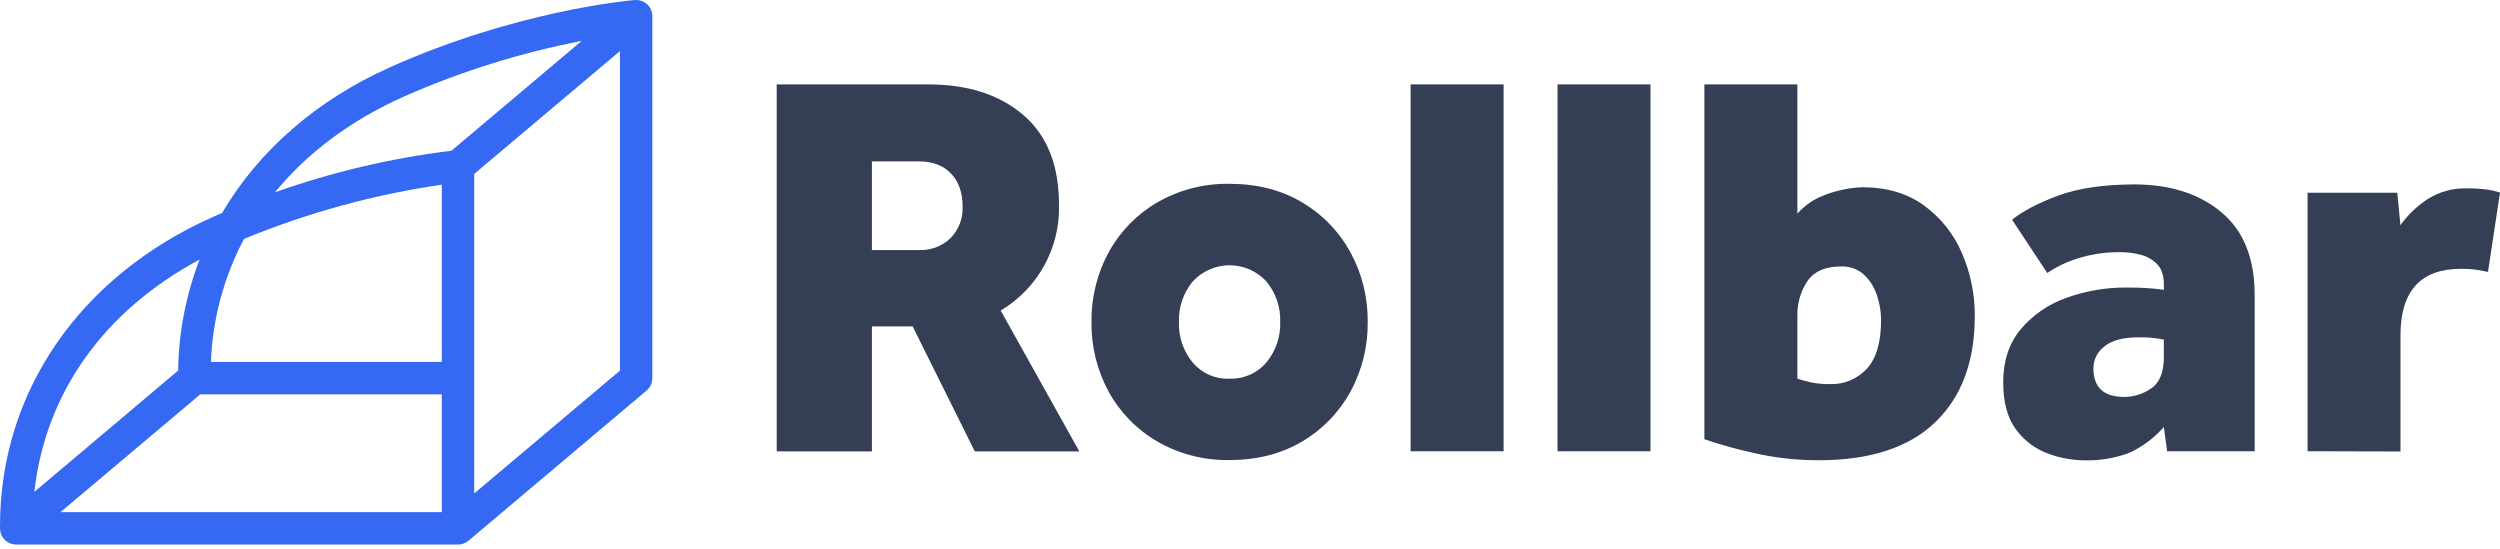
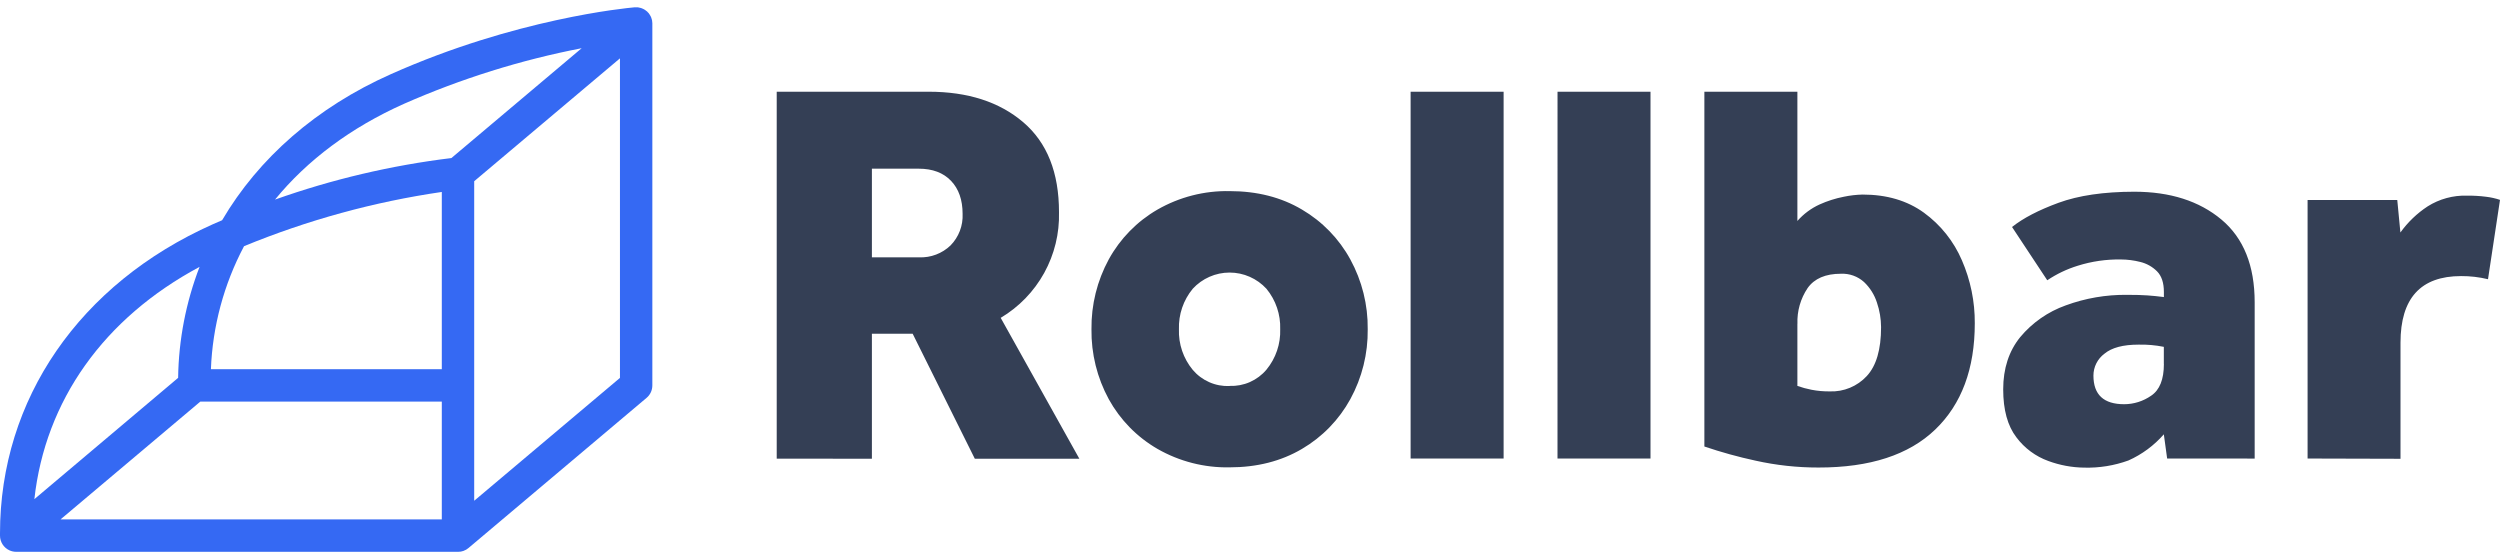
- <svg xmlns="http://www.w3.org/2000/svg" width="123" height="27" viewBox="0 0 123 27" fill="none">
-   <path fill-rule="evenodd" clip-rule="evenodd" d="M32.096 0.797C32.096 0.745 32.091 0.694 32.081 0.643C32.081 0.628 32.073 0.614 32.069 0.598C32.064 0.583 32.049 0.529 32.036 0.495L32.014 0.446C31.999 0.417 31.983 0.388 31.964 0.362C31.953 0.345 31.943 0.328 31.93 0.311L31.909 0.282C31.897 0.268 31.883 0.257 31.87 0.245L31.84 0.208L31.815 0.191C31.793 0.172 31.769 0.154 31.744 0.137L31.684 0.099C31.658 0.085 31.631 0.072 31.603 0.062L31.538 0.036C31.509 0.026 31.478 0.022 31.449 0.016L31.383 0.002C31.347 -0.001 31.31 -0.001 31.274 0.002H31.212C30.8 0.039 25.356 0.558 19.236 3.288C15.562 4.922 12.717 7.431 10.927 10.477L10.466 10.677C3.915 13.601 0 19.286 0 25.883V25.994C0 26.146 0.044 26.295 0.125 26.423C0.207 26.551 0.324 26.653 0.461 26.717C0.567 26.765 0.682 26.79 0.798 26.791H22.547C22.589 26.791 22.631 26.787 22.673 26.78L22.728 26.766C22.754 26.758 22.78 26.754 22.807 26.744C22.833 26.735 22.845 26.726 22.865 26.717C22.885 26.708 22.911 26.698 22.933 26.686C22.973 26.662 23.012 26.635 23.048 26.605L31.812 19.215C31.902 19.14 31.974 19.046 32.022 18.939C32.071 18.833 32.096 18.717 32.095 18.6V0.797H32.096ZM24.172 23.569L23.331 24.278V8.557L30.502 2.513V18.234L24.172 23.569ZM9.854 19.401H21.736V25.196H2.978L9.854 19.401ZM19.884 4.745C22.684 3.512 25.614 2.595 28.619 2.013L22.209 7.417C19.25 7.778 16.34 8.464 13.53 9.461C15.117 7.523 17.258 5.917 19.884 4.745ZM12.007 11.753C15.128 10.468 18.396 9.572 21.736 9.086V17.807H10.377C10.459 15.692 11.016 13.623 12.007 11.753ZM9.819 12.771C9.147 14.514 8.79 16.363 8.764 18.231L1.691 24.2C2.226 19.35 5.106 15.294 9.819 12.771Z" fill="#3569F3" />
-   <path fill-rule="evenodd" clip-rule="evenodd" d="M38.214 22.207V4.153H45.687C47.618 4.153 49.17 4.654 50.344 5.656C51.518 6.657 52.104 8.133 52.103 10.082C52.13 11.125 51.879 12.157 51.374 13.07C50.87 13.984 50.131 14.746 49.234 15.279L53.104 22.21H47.961L44.903 16.06H42.898V22.21L38.214 22.207ZM42.898 12.302H45.226C45.508 12.313 45.789 12.267 46.054 12.167C46.318 12.067 46.559 11.915 46.763 11.72C46.965 11.515 47.121 11.272 47.224 11.004C47.327 10.736 47.373 10.45 47.36 10.164C47.36 9.478 47.17 8.936 46.791 8.538C46.412 8.141 45.883 7.941 45.204 7.94H42.898V12.302ZM53.701 15.839C53.685 14.639 53.979 13.455 54.552 12.401C55.113 11.381 55.942 10.534 56.95 9.951C58.028 9.334 59.253 9.02 60.495 9.044C61.849 9.044 63.036 9.347 64.056 9.951C65.058 10.539 65.881 11.388 66.438 12.407C67.012 13.459 67.306 14.641 67.291 15.839C67.307 17.039 67.013 18.223 66.438 19.277C65.88 20.294 65.057 21.141 64.056 21.728C63.031 22.332 61.844 22.635 60.495 22.635C59.253 22.659 58.028 22.345 56.95 21.728C55.943 21.146 55.114 20.301 54.552 19.283C53.977 18.227 53.684 17.041 53.701 15.839ZM60.495 18.628C60.838 18.642 61.18 18.577 61.495 18.438C61.809 18.3 62.088 18.091 62.309 17.828C62.77 17.27 63.01 16.562 62.986 15.839C63.01 15.115 62.769 14.408 62.309 13.849C62.079 13.598 61.799 13.397 61.486 13.26C61.174 13.122 60.837 13.051 60.496 13.051C60.155 13.051 59.817 13.122 59.505 13.26C59.193 13.397 58.913 13.598 58.682 13.849C58.221 14.407 57.98 15.115 58.004 15.839C57.977 16.566 58.219 17.277 58.682 17.838C58.904 18.1 59.182 18.308 59.496 18.446C59.811 18.584 60.152 18.648 60.495 18.634V18.628ZM69.402 22.201H73.978V4.153H69.402V22.201ZM76.629 22.201H81.204V4.153H76.63L76.629 22.201ZM83.855 21.605V4.153H88.431V10.513C88.735 10.167 89.108 9.89 89.527 9.699C89.907 9.528 90.306 9.401 90.716 9.321C91.019 9.257 91.328 9.221 91.638 9.213C92.828 9.213 93.835 9.511 94.657 10.105C95.479 10.703 96.124 11.512 96.525 12.447C96.95 13.425 97.167 14.481 97.16 15.548C97.16 17.786 96.51 19.528 95.212 20.776C93.913 22.023 92 22.646 89.472 22.644C88.429 22.646 87.39 22.532 86.372 22.306C85.522 22.122 84.682 21.89 83.858 21.611L83.855 21.605ZM88.431 15.568V18.628C88.656 18.707 88.887 18.771 89.121 18.817C89.42 18.875 89.724 18.902 90.028 18.898C90.368 18.911 90.705 18.85 91.019 18.72C91.332 18.59 91.614 18.394 91.844 18.145C92.315 17.639 92.55 16.836 92.549 15.736C92.546 15.326 92.478 14.918 92.346 14.53C92.222 14.144 92.004 13.795 91.709 13.515C91.398 13.236 90.99 13.091 90.573 13.11C89.814 13.11 89.268 13.344 88.935 13.814C88.586 14.333 88.41 14.949 88.434 15.574L88.431 15.568ZM106.623 22.201L106.46 21.01C105.98 21.56 105.385 21.999 104.718 22.297C104.02 22.55 103.28 22.669 102.538 22.649C101.937 22.641 101.343 22.531 100.779 22.323C100.153 22.097 99.606 21.692 99.208 21.159C98.774 20.595 98.557 19.808 98.557 18.797C98.557 17.772 98.837 16.915 99.397 16.225C99.99 15.515 100.761 14.977 101.632 14.667C102.598 14.312 103.62 14.136 104.649 14.147C105.064 14.147 105.398 14.157 105.652 14.175C105.904 14.192 106.174 14.22 106.463 14.257V14.005C106.463 13.555 106.351 13.216 106.125 12.99C105.898 12.763 105.612 12.603 105.3 12.528C104.99 12.449 104.672 12.408 104.352 12.407C103.632 12.395 102.915 12.498 102.228 12.714C101.694 12.878 101.188 13.12 100.725 13.431L98.993 10.809C99.534 10.377 100.296 9.98 101.279 9.619C102.262 9.259 103.503 9.077 105.001 9.073C106.77 9.073 108.201 9.53 109.293 10.442C110.384 11.354 110.93 12.712 110.93 14.515V22.203L106.623 22.201ZM106.46 17.544V16.706C106.051 16.624 105.633 16.587 105.215 16.597C104.456 16.597 103.897 16.746 103.537 17.044C103.37 17.169 103.233 17.331 103.139 17.518C103.045 17.705 102.996 17.911 102.996 18.12C102.996 19.061 103.502 19.53 104.512 19.529C104.987 19.527 105.449 19.381 105.838 19.109C106.255 18.828 106.463 18.309 106.463 17.55L106.46 17.544ZM113.533 22.201V9.482H117.946L118.1 11.08C118.464 10.572 118.918 10.137 119.44 9.795C120.019 9.43 120.693 9.246 121.376 9.267C121.688 9.264 122 9.282 122.31 9.321C122.544 9.348 122.776 9.4 123 9.475L122.409 13.379C121.975 13.274 121.529 13.222 121.083 13.225C119.097 13.225 118.104 14.317 118.104 16.501V22.213L113.533 22.201Z" fill="#343F55" />
+ <svg xmlns="http://www.w3.org/2000/svg" width="175" height="39" viewBox="0 0 175 39" fill="none">
+   <path fill-rule="evenodd" clip-rule="evenodd" d="M45.666 1.644C45.665 1.571 45.658 1.497 45.644 1.425C45.644 1.403 45.633 1.384 45.626 1.362C45.62 1.34 45.598 1.263 45.581 1.215L45.548 1.145C45.527 1.104 45.504 1.063 45.478 1.025C45.462 1.001 45.447 0.977 45.429 0.953L45.399 0.911C45.381 0.892 45.362 0.876 45.344 0.859L45.3 0.806L45.265 0.782C45.233 0.755 45.2 0.729 45.165 0.706L45.08 0.651C45.042 0.631 45.003 0.614 44.964 0.598L44.872 0.561C44.83 0.548 44.786 0.542 44.745 0.533L44.651 0.513C44.599 0.51 44.547 0.51 44.495 0.513H44.408C43.822 0.566 36.075 1.305 27.369 5.188C22.14 7.513 18.093 11.084 15.547 15.417L14.891 15.701C5.57 19.862 0 27.95 0 37.337V37.494C0 37.71 0.062 37.922 0.178 38.104C0.295 38.286 0.46 38.431 0.656 38.522C0.807 38.591 0.97 38.627 1.135 38.627H32.079C32.139 38.628 32.199 38.623 32.258 38.612L32.337 38.592C32.374 38.581 32.411 38.575 32.448 38.562C32.486 38.549 32.503 38.535 32.532 38.522C32.56 38.509 32.597 38.496 32.628 38.479C32.685 38.444 32.74 38.406 32.792 38.363L45.261 27.849C45.389 27.742 45.491 27.608 45.56 27.457C45.63 27.305 45.665 27.141 45.664 26.974V1.644H45.666ZM34.391 34.044L33.194 35.053V12.685L43.397 4.085V26.453L34.391 34.044ZM14.02 28.114H30.926V36.359H4.237L14.02 28.114ZM28.29 7.262C32.275 5.507 36.443 4.203 40.718 3.374L31.597 11.064C27.388 11.577 23.247 12.552 19.251 13.971C21.508 11.215 24.553 8.929 28.29 7.262ZM17.083 17.233C21.524 15.405 26.173 14.13 30.926 13.437V25.845H14.764C14.88 22.837 15.673 19.893 17.083 17.233ZM13.97 18.681C13.014 21.161 12.506 23.791 12.469 26.449L2.406 34.941C3.168 28.042 7.265 22.271 13.97 18.681Z" fill="#3569F3" />
+   <path fill-rule="evenodd" clip-rule="evenodd" d="M54.37 32.106V6.42H65.002C67.749 6.42 69.958 7.132 71.628 8.557C73.298 9.982 74.132 12.081 74.13 14.855C74.169 16.339 73.811 17.806 73.094 19.106C72.376 20.406 71.325 21.491 70.049 22.249L75.555 32.111H68.237L63.886 23.36H61.033V32.111L54.37 32.106ZM61.033 18.014H64.346C64.747 18.029 65.148 17.964 65.523 17.821C65.899 17.679 66.243 17.462 66.533 17.185C66.82 16.894 67.043 16.547 67.189 16.166C67.335 15.786 67.401 15.378 67.382 14.971C67.382 13.995 67.112 13.224 66.573 12.659C66.033 12.093 65.28 11.809 64.315 11.808H61.033V18.014ZM76.403 23.045C76.382 21.338 76.799 19.653 77.615 18.154C78.413 16.703 79.592 15.498 81.026 14.669C82.56 13.79 84.303 13.344 86.07 13.378C87.997 13.378 89.686 13.809 91.137 14.669C92.562 15.505 93.734 16.712 94.525 18.163C95.342 19.659 95.76 21.34 95.74 23.045C95.762 24.753 95.344 26.438 94.525 27.937C93.732 29.384 92.561 30.59 91.137 31.424C89.678 32.284 87.99 32.714 86.07 32.714C84.303 32.748 82.56 32.302 81.026 31.424C79.593 30.596 78.414 29.394 77.615 27.945C76.797 26.443 76.38 24.756 76.403 23.045ZM86.07 27.014C86.559 27.033 87.045 26.941 87.493 26.744C87.94 26.546 88.337 26.25 88.652 25.876C89.307 25.081 89.649 24.075 89.614 23.045C89.648 22.016 89.306 21.009 88.652 20.214C88.324 19.857 87.925 19.571 87.481 19.376C87.037 19.18 86.557 19.079 86.072 19.079C85.586 19.079 85.106 19.18 84.662 19.376C84.218 19.571 83.819 19.857 83.491 20.214C82.835 21.009 82.492 22.015 82.526 23.045C82.488 24.079 82.832 25.091 83.491 25.889C83.806 26.262 84.203 26.558 84.65 26.754C85.097 26.951 85.582 27.042 86.07 27.022V27.014ZM98.743 32.097H105.253V6.42H98.743V32.097ZM109.025 32.097H115.535V6.42H109.027L109.025 32.097ZM119.306 31.249V6.42H125.817V15.467C126.249 14.976 126.78 14.581 127.376 14.31C127.917 14.066 128.485 13.886 129.067 13.772C129.499 13.681 129.939 13.63 130.38 13.619C132.073 13.619 133.504 14.042 134.674 14.888C135.844 15.739 136.762 16.89 137.332 18.219C137.938 19.611 138.245 21.114 138.235 22.632C138.235 25.815 137.312 28.295 135.464 30.07C133.616 31.844 130.894 32.73 127.298 32.727C125.814 32.73 124.335 32.569 122.887 32.246C121.677 31.985 120.483 31.654 119.311 31.257L119.306 31.249ZM125.817 22.66V27.014C126.137 27.127 126.465 27.217 126.799 27.282C127.224 27.364 127.656 27.403 128.089 27.398C128.572 27.416 129.052 27.329 129.498 27.144C129.944 26.959 130.345 26.68 130.673 26.326C131.342 25.606 131.676 24.463 131.675 22.899C131.672 22.315 131.574 21.736 131.386 21.183C131.211 20.634 130.899 20.137 130.48 19.74C130.038 19.343 129.458 19.135 128.864 19.162C127.785 19.162 127.008 19.496 126.534 20.164C126.037 20.902 125.787 21.779 125.821 22.669L125.817 22.66ZM151.7 32.097L151.468 30.402C150.784 31.184 149.939 31.809 148.99 32.233C147.996 32.593 146.944 32.763 145.888 32.734C145.033 32.723 144.187 32.566 143.385 32.27C142.494 31.949 141.716 31.373 141.149 30.614C140.532 29.812 140.224 28.692 140.224 27.254C140.224 25.796 140.622 24.576 141.418 23.594C142.262 22.585 143.36 21.819 144.599 21.378C145.973 20.873 147.427 20.622 148.891 20.639C149.482 20.639 149.957 20.652 150.317 20.678C150.676 20.702 151.061 20.742 151.472 20.794V20.435C151.472 19.795 151.312 19.314 150.991 18.992C150.668 18.669 150.261 18.442 149.816 18.335C149.376 18.223 148.924 18.165 148.469 18.163C147.444 18.145 146.423 18.293 145.446 18.6C144.687 18.833 143.967 19.177 143.308 19.619L140.843 15.89C141.613 15.274 142.697 14.71 144.096 14.196C145.495 13.683 147.26 13.424 149.392 13.42C151.909 13.42 153.944 14.069 155.498 15.367C157.051 16.665 157.827 18.596 157.827 21.162V32.1L151.7 32.097ZM151.468 25.471V24.279C150.885 24.162 150.291 24.11 149.696 24.124C148.617 24.124 147.821 24.336 147.31 24.76C147.071 24.938 146.877 25.169 146.743 25.435C146.609 25.701 146.54 25.994 146.54 26.291C146.54 27.629 147.258 28.297 148.696 28.295C149.371 28.293 150.029 28.084 150.582 27.698C151.176 27.299 151.472 26.559 151.472 25.48L151.468 25.471ZM161.531 32.097V14.002H167.809L168.028 16.275C168.546 15.553 169.193 14.933 169.936 14.446C170.758 13.927 171.718 13.665 172.69 13.695C173.134 13.691 173.577 13.716 174.018 13.772C174.352 13.811 174.681 13.884 175 13.991L174.16 19.545C173.542 19.396 172.908 19.322 172.272 19.326C169.447 19.326 168.035 20.88 168.035 23.988V32.115L161.531 32.097Z" fill="#343F55" />
</svg>
